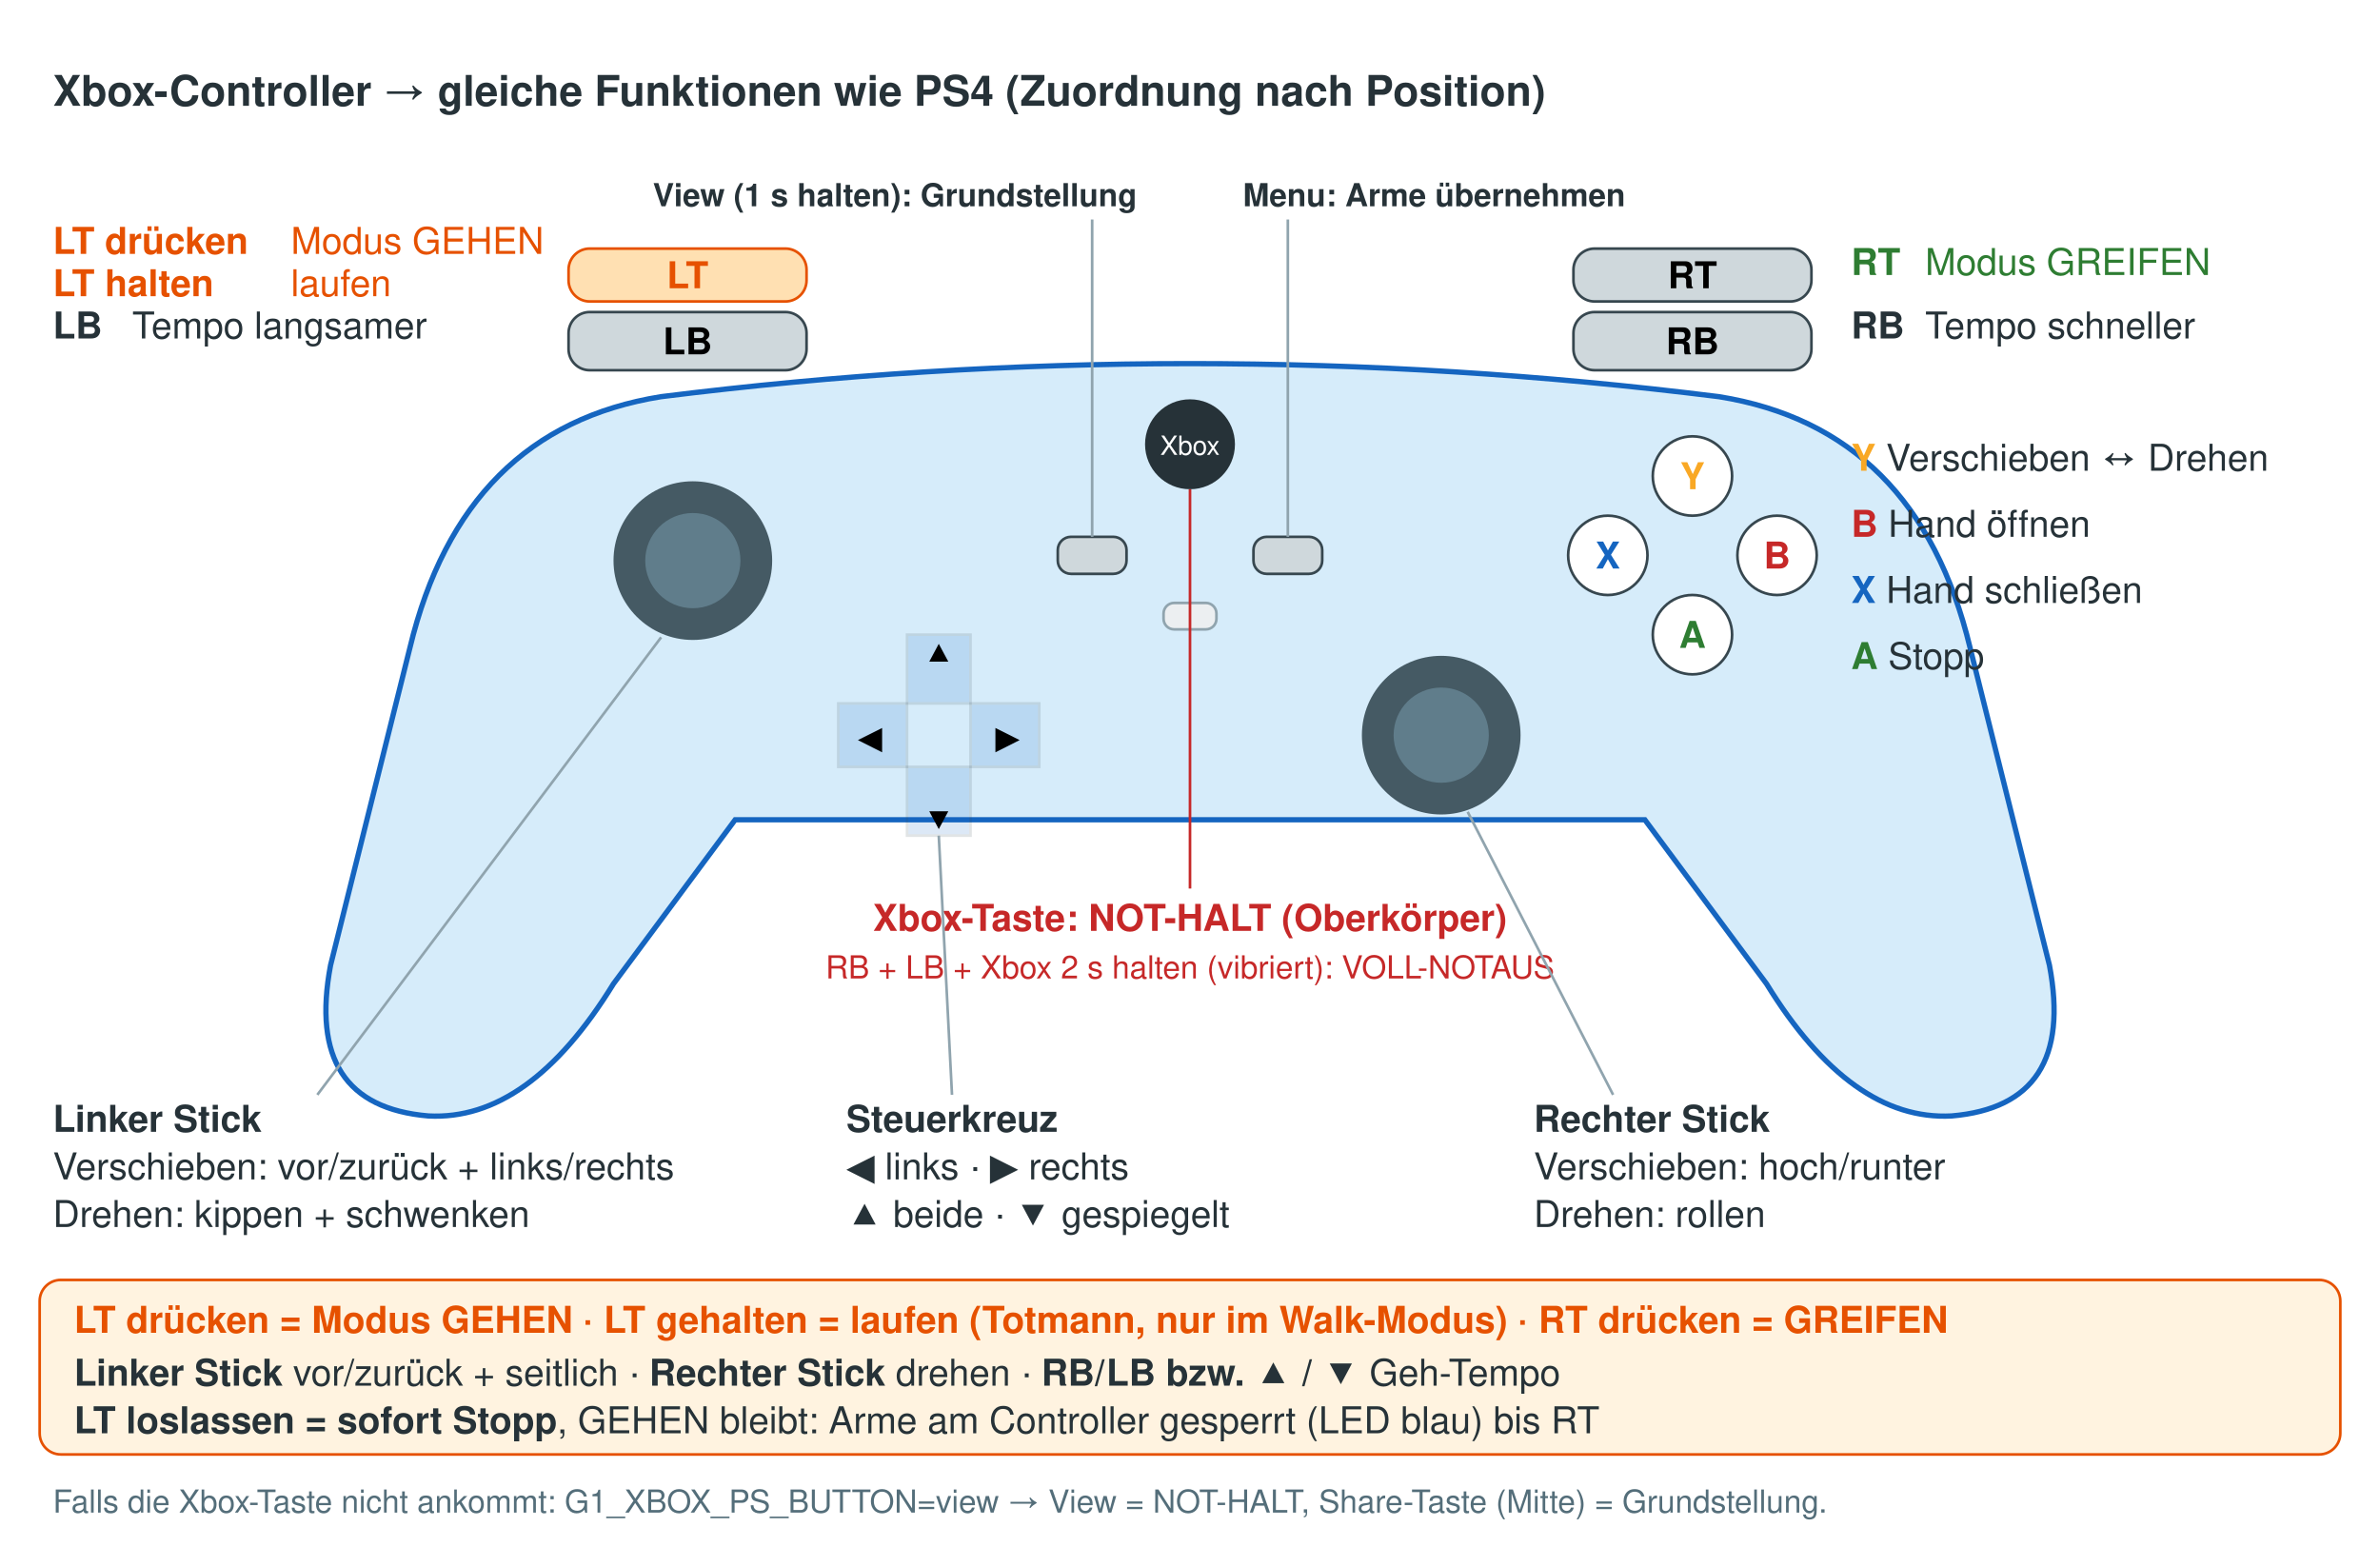
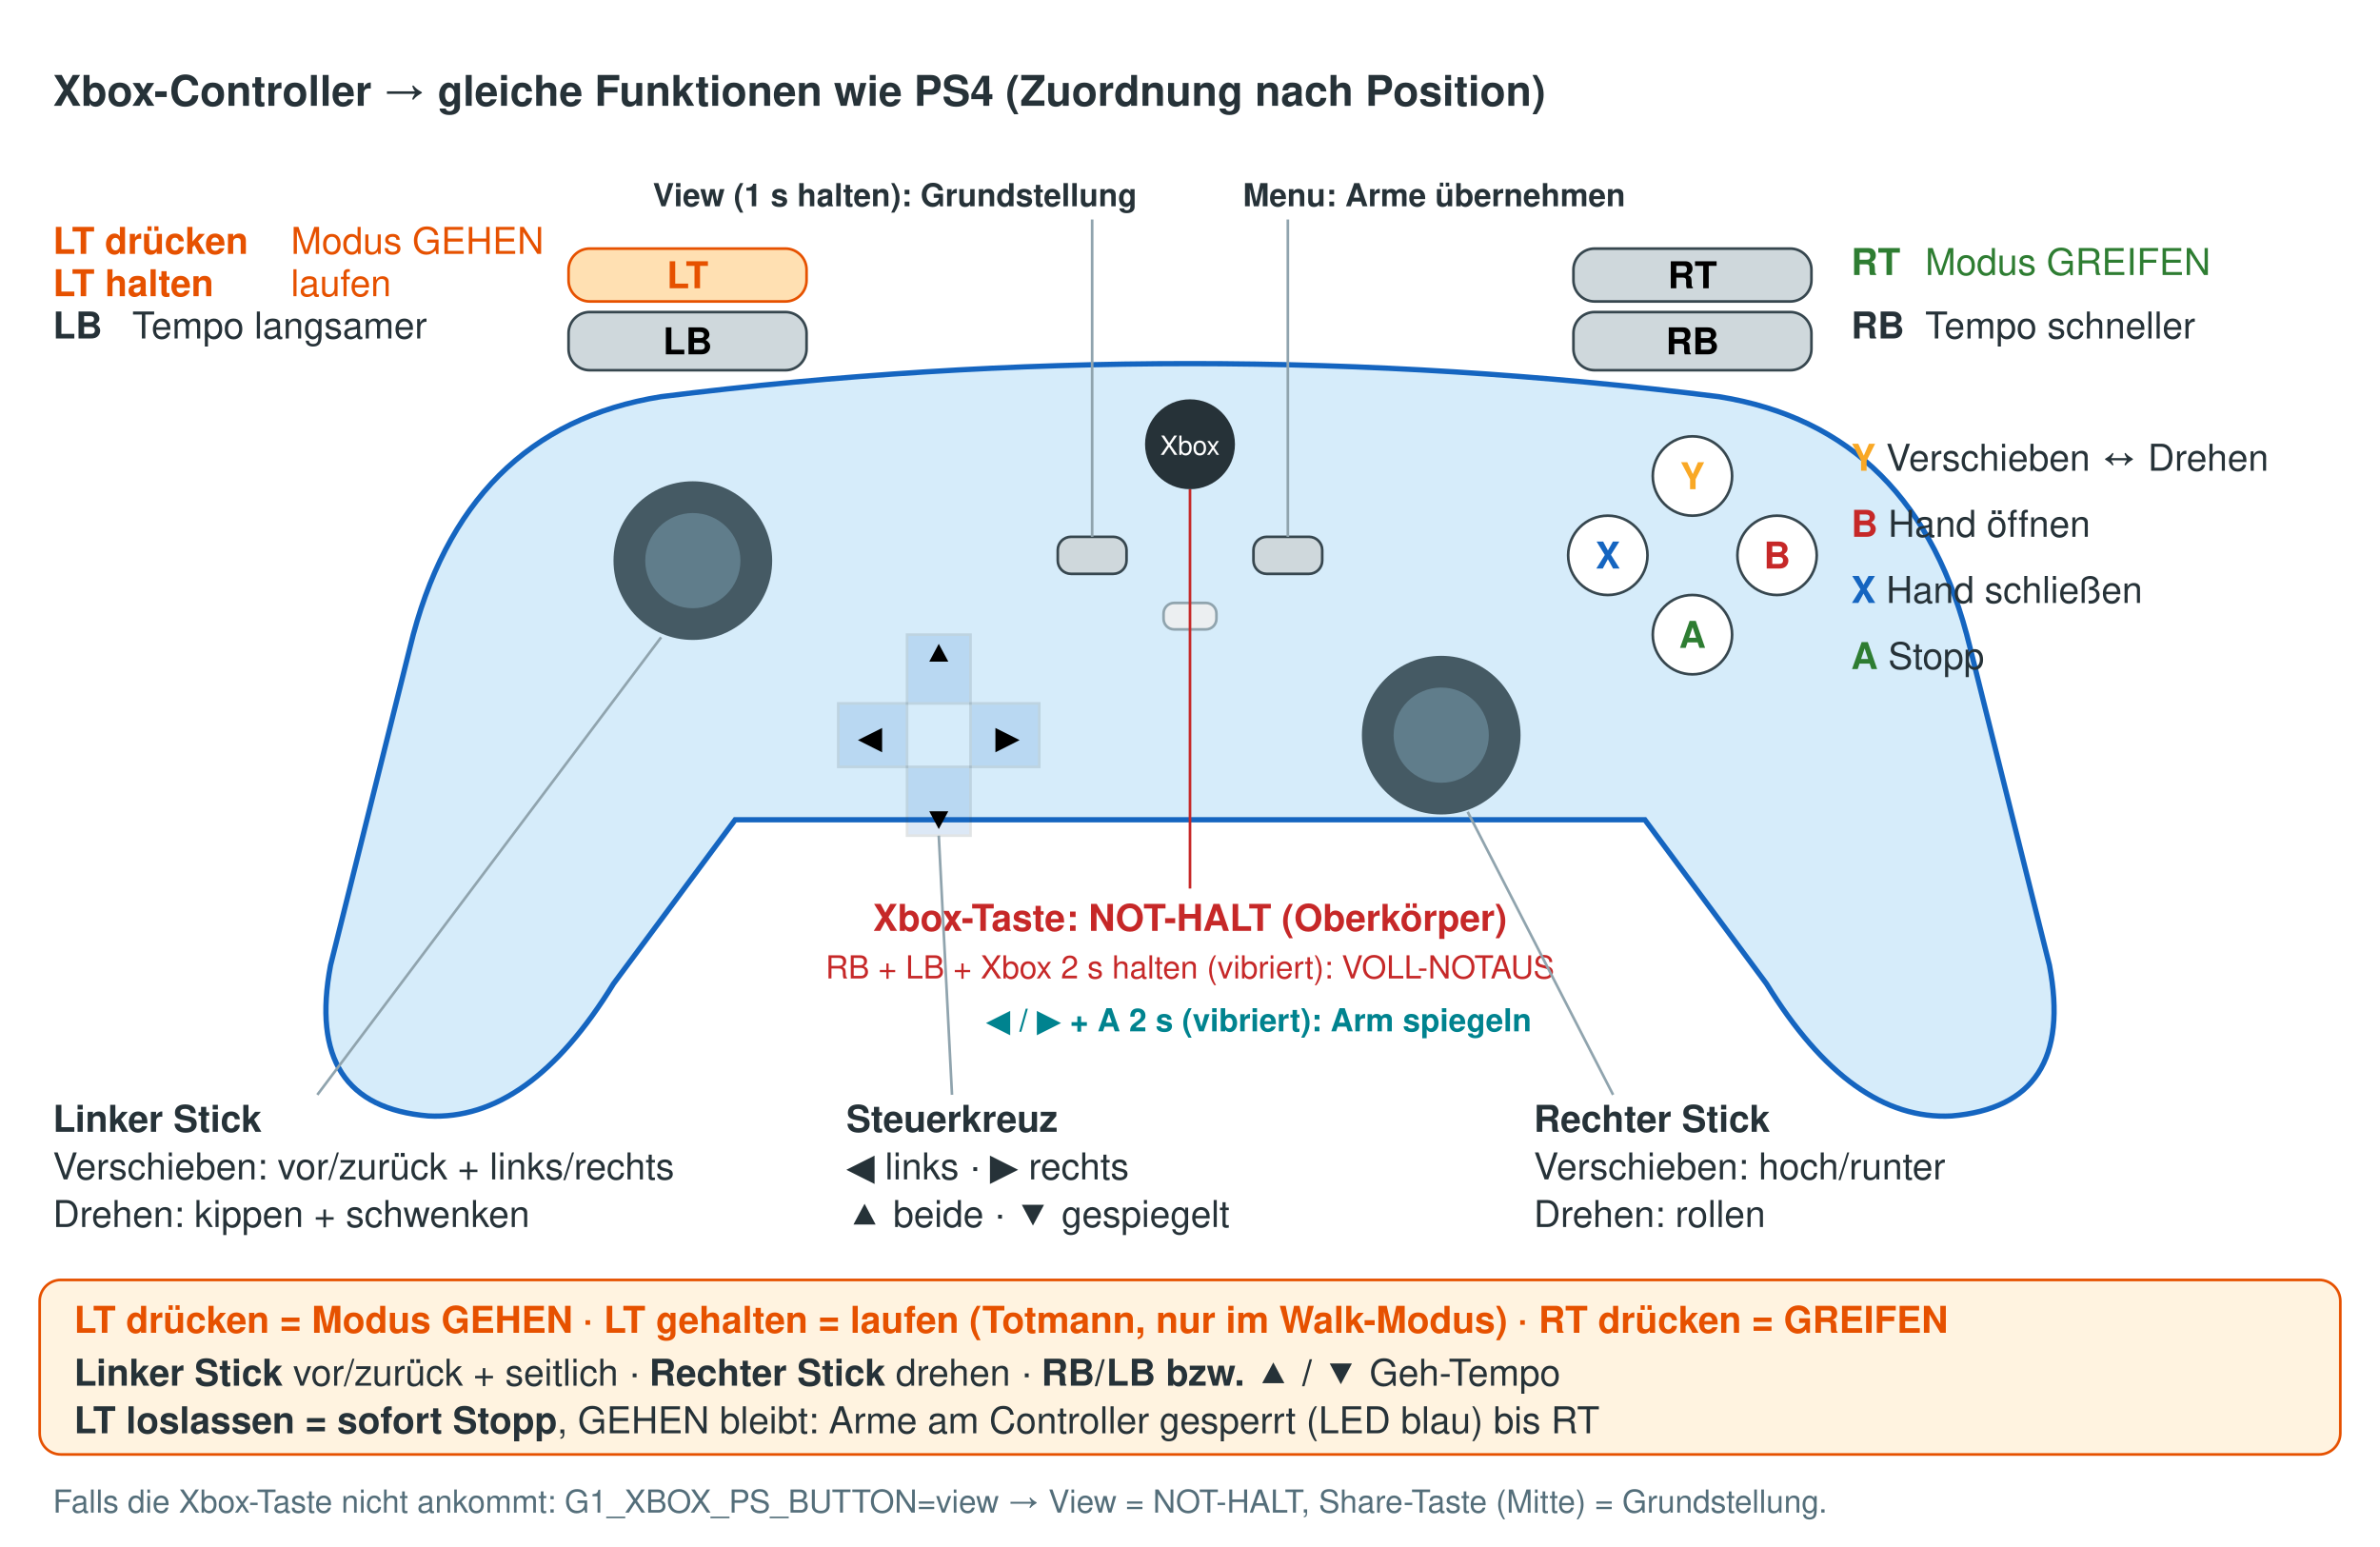
<svg xmlns="http://www.w3.org/2000/svg" viewBox="0 0 900 585" font-family="Helvetica, Arial, sans-serif" font-size="14">
  <rect width="900" height="585" fill="#ffffff" />
  <path d="M250 150 Q450 125 650 150 Q725 162 745 245 L775 365 Q785 418 738 422 Q700 424 668 372 L622 310 L278 310 L232 372 Q200 424 162 422 Q115 418 125 365 L155 245 Q175 162 250 150 Z" fill="#d6ecfa" stroke="#1565c0" stroke-width="2" />
  <rect x="215" y="94" width="90" height="20" rx="8" fill="#ffe0b2" stroke="#e65100" />
  <text x="260" y="109" text-anchor="middle" font-weight="bold" fill="#e65100">LT</text>
  <rect x="595" y="94" width="90" height="20" rx="8" fill="#cfd8dc" stroke="#37474f" />
  <text x="640" y="109" text-anchor="middle" font-weight="bold">RT</text>
  <rect x="215" y="118" width="90" height="22" rx="8" fill="#cfd8dc" stroke="#37474f" />
  <text x="260" y="134" text-anchor="middle" font-weight="bold">LB</text>
  <rect x="595" y="118" width="90" height="22" rx="8" fill="#cfd8dc" stroke="#37474f" />
  <text x="640" y="134" text-anchor="middle" font-weight="bold">RB</text>
  <circle cx="262" cy="212" r="30" fill="#455a64" />
  <circle cx="262" cy="212" r="18" fill="#607d8b" />
  <g transform="translate(355,278)" stroke="#37474f">
    <rect x="-12" y="-38" width="24" height="26" fill="#1565c0" opacity="0.15" />
    <rect x="-12" y="12" width="24" height="26" fill="#1565c0" opacity="0.15" />
    <rect x="-38" y="-12" width="26" height="24" fill="#1565c0" opacity="0.15" />
    <rect x="12" y="-12" width="26" height="24" fill="#1565c0" opacity="0.15" />
  </g>
  <text x="355" y="251" text-anchor="middle" font-size="12">▲</text>
  <text x="355" y="314" text-anchor="middle" font-size="12">▼</text>
  <text x="329" y="283" text-anchor="middle" font-size="12">◀</text>
  <text x="381" y="283" text-anchor="middle" font-size="12">▶</text>
  <circle cx="640" cy="180" r="15" fill="#fff" stroke="#37474f" />
  <text x="640" y="185" text-anchor="middle" font-weight="bold" fill="#f9a825">Y</text>
  <circle cx="672" cy="210" r="15" fill="#fff" stroke="#37474f" />
  <text x="672" y="215" text-anchor="middle" font-weight="bold" fill="#c62828">B</text>
  <circle cx="608" cy="210" r="15" fill="#fff" stroke="#37474f" />
  <text x="608" y="215" text-anchor="middle" font-weight="bold" fill="#1565c0">X</text>
  <circle cx="640" cy="240" r="15" fill="#fff" stroke="#37474f" />
  <text x="640" y="245" text-anchor="middle" font-weight="bold" fill="#2e7d32">A</text>
  <circle cx="450" cy="168" r="17" fill="#263238" />
  <text x="450" y="172" text-anchor="middle" fill="#fff" font-size="10">Xbox</text>
  <rect x="400" y="203" width="26" height="14" rx="5" fill="#cfd8dc" stroke="#37474f" />
  <rect x="474" y="203" width="26" height="14" rx="5" fill="#cfd8dc" stroke="#37474f" />
  <rect x="440" y="228" width="20" height="10" rx="4" fill="#eceff1" stroke="#90a4ae" />
  <circle cx="545" cy="278" r="30" fill="#455a64" />
  <circle cx="545" cy="278" r="18" fill="#607d8b" />
  <g fill="#263238">
    <text x="20" y="40" font-weight="bold" font-size="16">Xbox-Controller → gleiche Funktionen wie PS4 (Zuordnung nach Position)</text>
    <text x="20" y="96" font-weight="bold" fill="#e65100">LT drücken</text>
    <text x="110" y="96" fill="#e65100">Modus GEHEN</text>
    <text x="20" y="112" font-weight="bold" fill="#e65100">LT halten</text>
    <text x="110" y="112" fill="#e65100">laufen</text>
    <text x="700" y="104" font-weight="bold" fill="#2e7d32">RT</text>
    <text x="728" y="104" fill="#2e7d32">Modus GREIFEN</text>
    <text x="20" y="128" font-weight="bold">LB</text>
    <text x="50" y="128">Tempo langsamer</text>
    <text x="20" y="428" font-weight="bold">Linker Stick</text>
    <text x="20" y="446">Verschieben: vor/zurück + links/rechts</text>
    <text x="20" y="464">Drehen: kippen + schwenken</text>
    <text x="320" y="428" font-weight="bold">Steuerkreuz</text>
    <text x="320" y="446">◀ links · ▶ rechts</text>
    <text x="320" y="464">▲ beide · ▼ gespiegelt</text>
    <text x="430" y="78" text-anchor="end" font-weight="bold" font-size="12">View (1 s halten): Grundstellung</text>
  </g>
  <g fill="#263238">
    <text x="700" y="128" font-weight="bold">RB</text>
    <text x="728" y="128">Tempo schneller</text>
    <text x="700" y="178">
      <tspan font-weight="bold" fill="#f9a825">Y</tspan> Verschieben ↔ Drehen</text>
    <text x="700" y="203">
      <tspan font-weight="bold" fill="#c62828">B</tspan> Hand öffnen</text>
    <text x="700" y="228">
      <tspan font-weight="bold" fill="#1565c0">X</tspan> Hand schließen</text>
    <text x="700" y="253">
      <tspan font-weight="bold" fill="#2e7d32">A</tspan> Stopp</text>
    <text x="470" y="78" text-anchor="start" font-weight="bold" font-size="12">Menu: Arme übernehmen</text>
    <text x="580" y="428" font-weight="bold">Rechter Stick</text>
    <text x="580" y="446">Verschieben: hoch/runter</text>
    <text x="580" y="464">Drehen: rollen</text>
    <text x="450" y="352" text-anchor="middle" font-weight="bold" fill="#c62828">Xbox-Taste: NOT-HALT (Oberkörper)</text>
    <text x="450" y="370" text-anchor="middle" font-size="12" fill="#c62828">RB + LB + Xbox 2 s halten (vibriert): VOLL-NOTAUS</text>
+     <text x="476" y="390" text-anchor="middle" font-size="12" font-weight="bold" fill="#00838f">◀ / ▶ + A 2 s (vibriert): Arm spiegeln</text>
  </g>
  <rect x="15" y="484" width="870" height="66" rx="8" fill="#fff3e0" stroke="#e65100" />
  <g fill="#263238">
    <text x="28" y="504" font-weight="bold" fill="#e65100">LT drücken = Modus GEHEN · LT gehalten = laufen (Totmann, nur im Walk-Modus) · RT drücken = GREIFEN</text>
    <text x="28" y="524">
      <tspan font-weight="bold">Linker Stick</tspan> vor/zurück + seitlich · <tspan font-weight="bold">Rechter Stick</tspan> drehen · <tspan font-weight="bold">RB/LB bzw. ▲ / ▼</tspan> Geh-Tempo</text>
    <text x="28" y="542">
      <tspan font-weight="bold">LT loslassen = sofort Stopp</tspan>, GEHEN bleibt: Arme am Controller gesperrt (LED blau) bis RT</text>
  </g>
  <text x="20" y="572" font-size="12" fill="#546e7a">Falls die Xbox-Taste nicht ankommt: G1_XBOX_PS_BUTTON=view → View = NOT-HALT, Share-Taste (Mitte) = Grundstellung.</text>
  <line x1="450" y1="185" x2="450" y2="336" stroke="#c62828" />
  <line x1="250" y1="241" x2="120" y2="414" stroke="#90a4ae" />
  <line x1="355" y1="316" x2="360" y2="414" stroke="#90a4ae" />
  <line x1="555" y1="307" x2="610" y2="414" stroke="#90a4ae" />
  <line x1="413" y1="83" x2="413" y2="203" stroke="#90a4ae" />
  <line x1="487" y1="83" x2="487" y2="203" stroke="#90a4ae" />
</svg>
